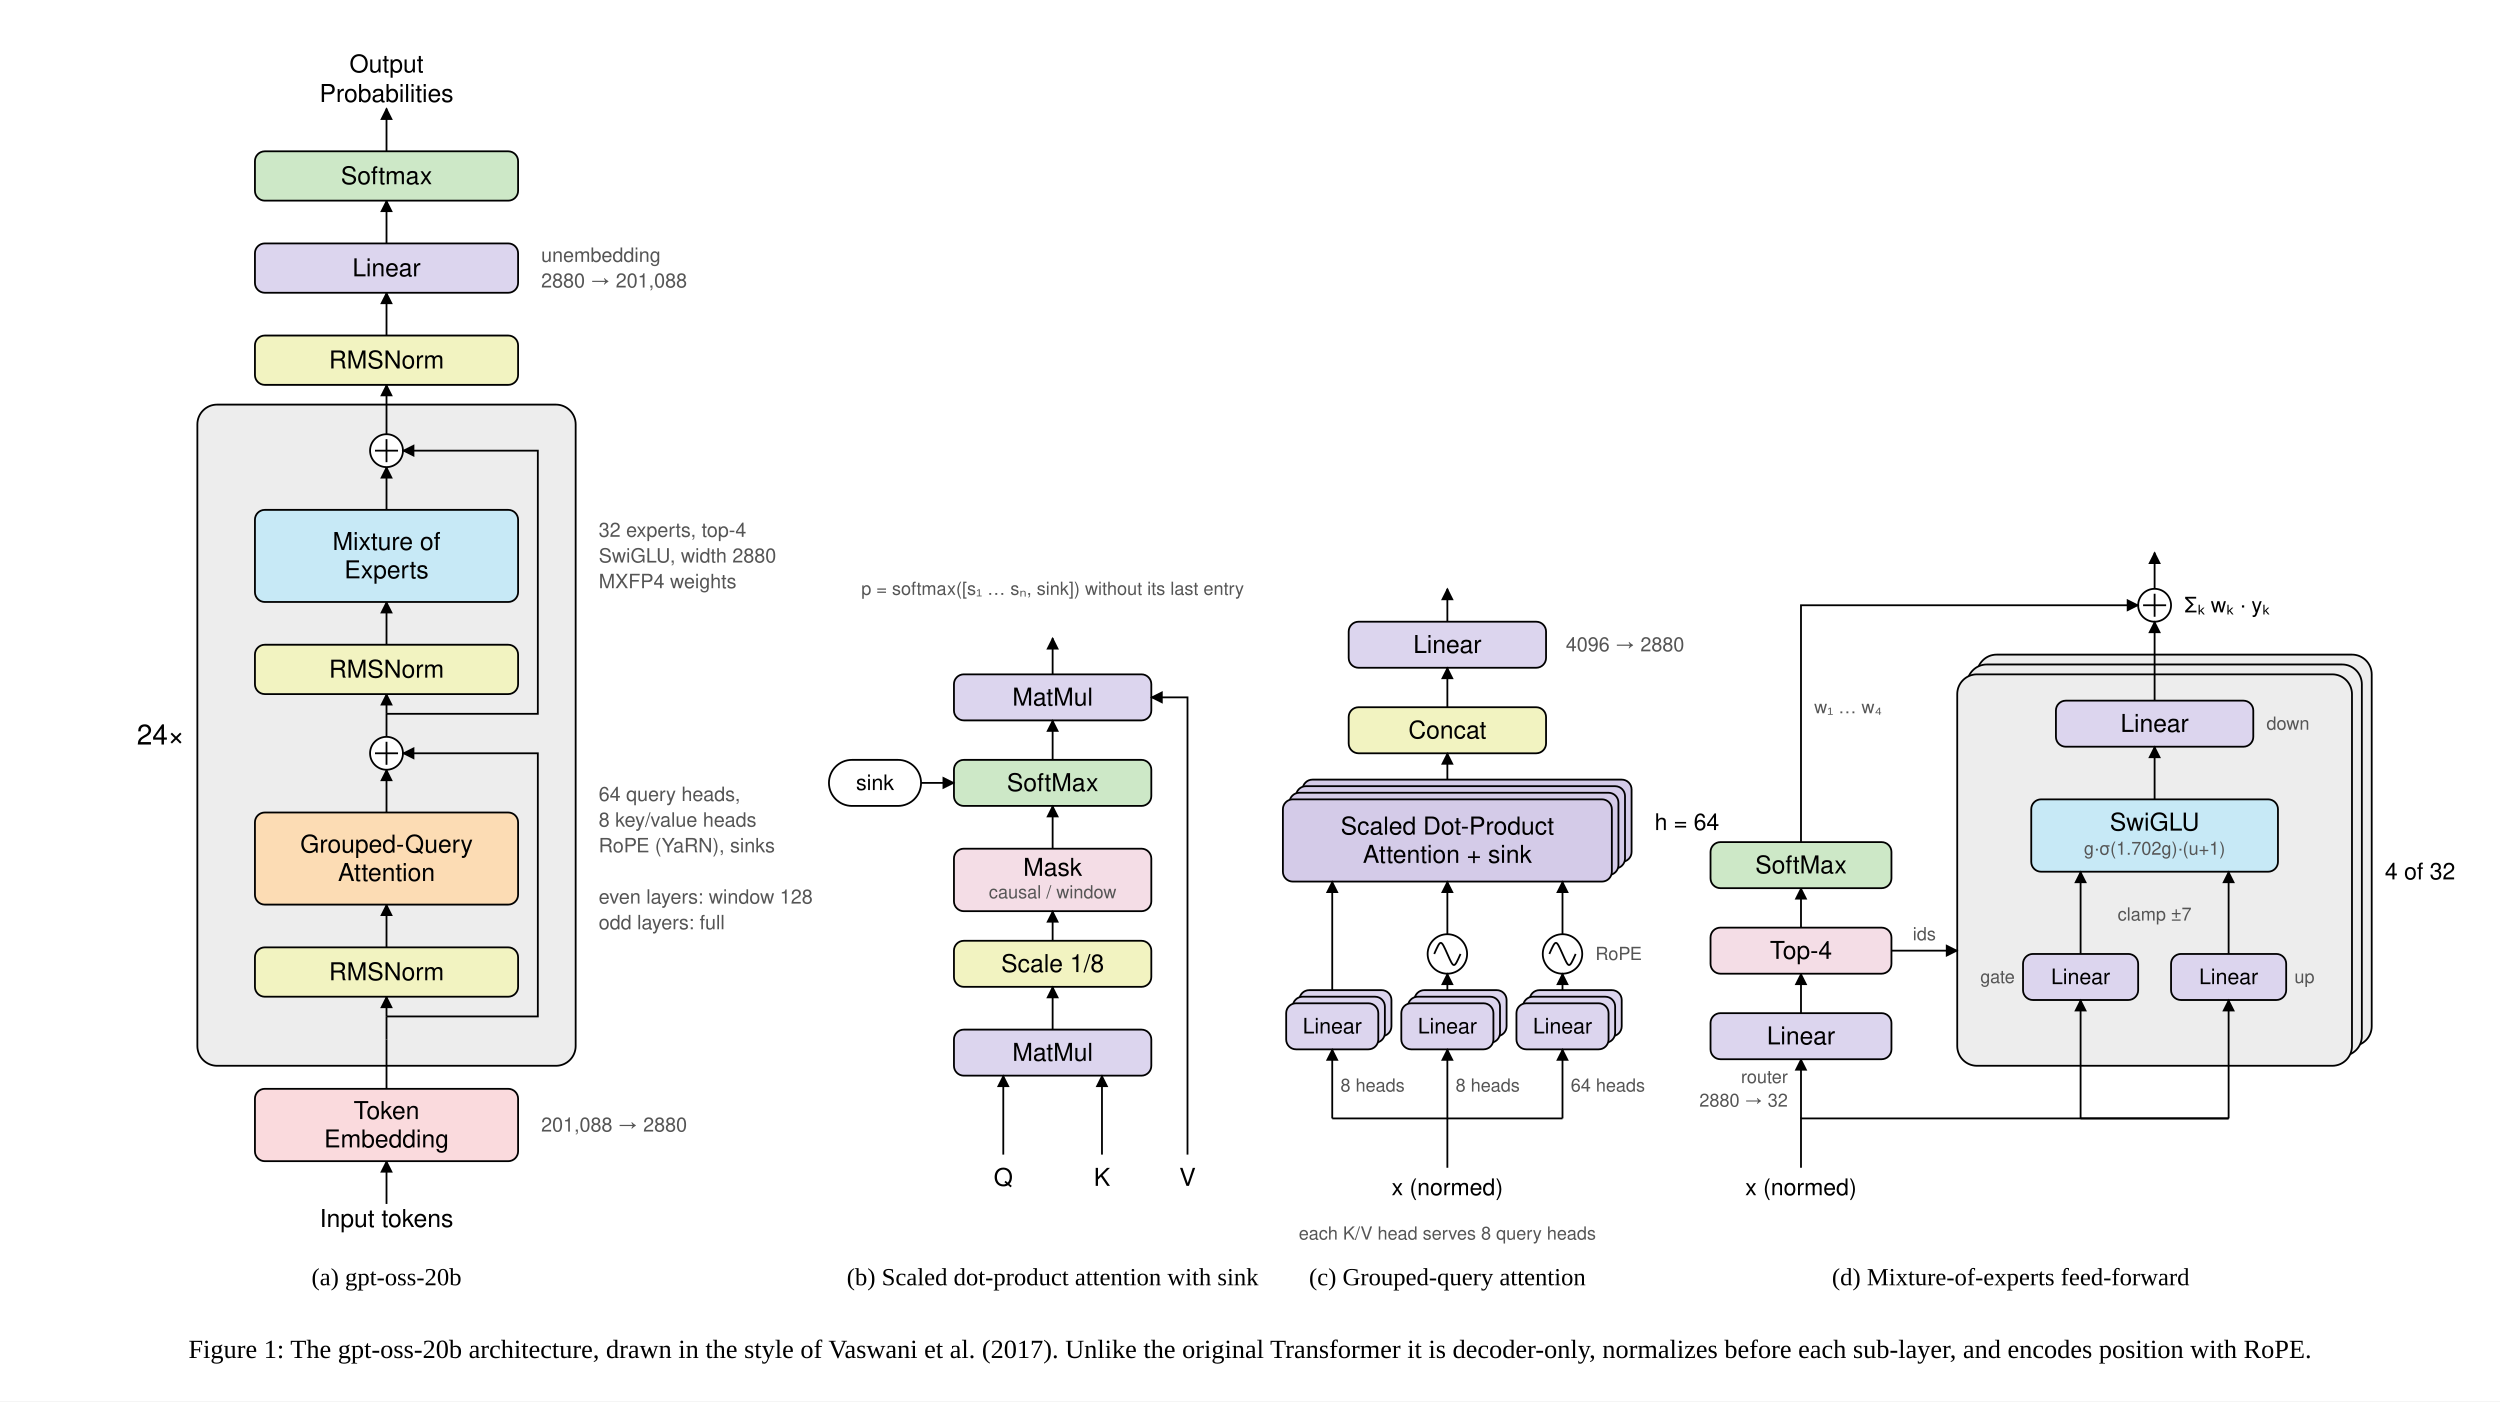
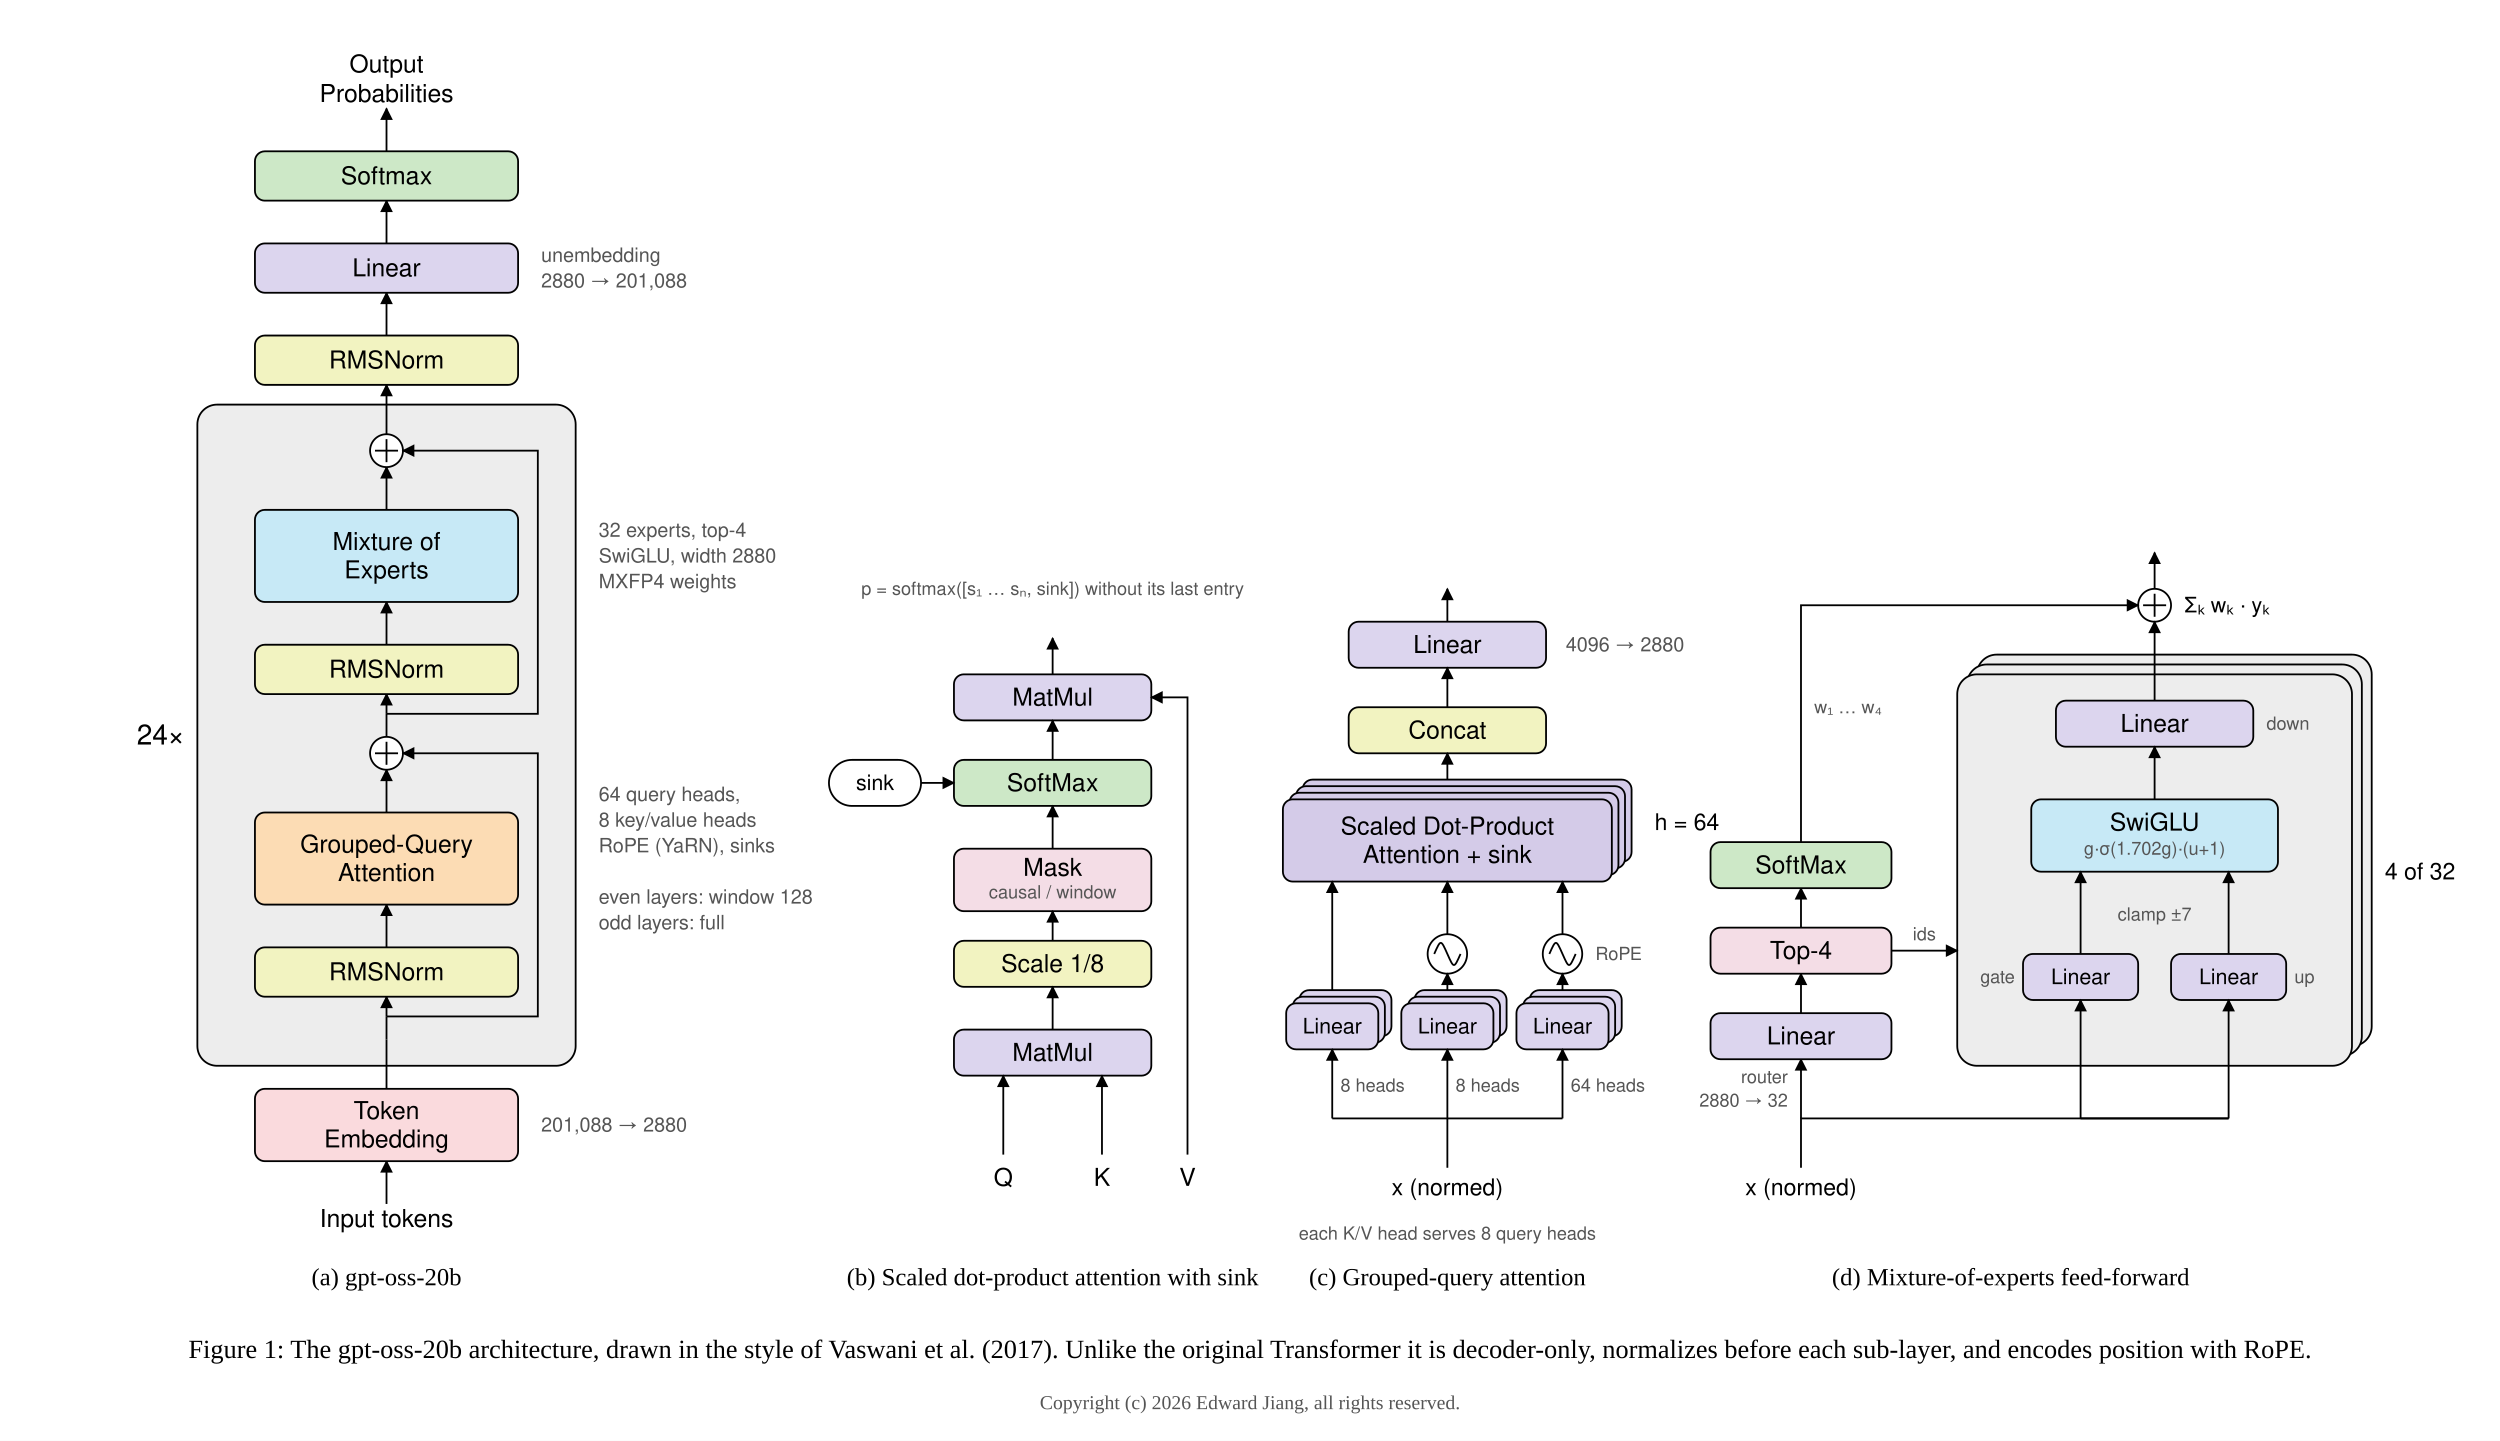
- <svg xmlns="http://www.w3.org/2000/svg" width="1520" height="852" viewBox="0 190 1520 852" font-family="Helvetica, Arial, sans-serif">
+ <svg xmlns="http://www.w3.org/2000/svg" width="1520" height="876" viewBox="0 190 1520 876" font-family="Helvetica, Arial, sans-serif">
  <defs>
    <marker id="ah" viewBox="0 0 10 10" refX="9" refY="5" markerWidth="7" markerHeight="7" orient="auto-start-reverse">
      <path d="M0,0 L10,5 L0,10 z" fill="#000" />
    </marker>
  </defs>
  <style>a.k { cursor: pointer; } a.k:hover rect, a.k:hover circle, a.k:focus rect, a.k:focus circle { stroke: #c0392b; stroke-width: 2.4; } a.k:hover text, a.k:focus text { fill: #c0392b; }</style>
-   <rect y="190" width="1520" height="852" fill="#fff" />
+   <rect y="190" width="1520" height="876" fill="#fff" />
  <rect x="120" y="436" width="230" height="402" rx="12" fill="#ededed" stroke="#000" stroke-width="1.1" />
  <text x="235" y="931" font-size="15" text-anchor="middle" fill="#000" dominant-baseline="middle">Input tokens</text>
  <path d="M235,922 L235,896" fill="none" stroke="#000" stroke-width="1.1" marker-end="url(#ah)" />
  <rect x="155" y="852" width="160" height="44" rx="6" fill="#fadadd" stroke="#000" stroke-width="1.1" />
  <text x="235" y="865.375" font-size="15" text-anchor="middle" fill="#000" dominant-baseline="middle">Token</text>
  <text x="235" y="882.625" font-size="15" text-anchor="middle" fill="#000" dominant-baseline="middle">Embedding</text>
  <text x="329" y="874" font-size="12" text-anchor="start" fill="#555" dominant-baseline="middle">201,088 → 2880</text>
  <path d="M235,852 L235,822" fill="none" stroke="#000" stroke-width="1.1" />
  <path d="M235,822 L235,808" fill="none" stroke="#000" stroke-width="1.1" />
  <path d="M235,808 L235,796" fill="none" stroke="#000" stroke-width="1.1" marker-end="url(#ah)" />
  <a class="k" href="../rmsnorm.html" target="_top">
    <rect x="155" y="766" width="160" height="30" rx="6" fill="#f2f3c1" stroke="#000" stroke-width="1.1" />
    <text x="235" y="781" font-size="15" text-anchor="middle" fill="#000" dominant-baseline="middle">RMSNorm</text>
  </a>
  <path d="M235,766 L235,740" fill="none" stroke="#000" stroke-width="1.1" marker-end="url(#ah)" />
  <a class="k" href="../attention_oss.html" target="_top">
    <rect x="155" y="684" width="160" height="56" rx="6" fill="#fcdcb4" stroke="#000" stroke-width="1.1" />
    <text x="235" y="703.375" font-size="15" text-anchor="middle" fill="#000" dominant-baseline="middle">Grouped-Query</text>
    <text x="235" y="720.625" font-size="15" text-anchor="middle" fill="#000" dominant-baseline="middle">Attention</text>
  </a>
  <text x="364" y="673" font-size="12" text-anchor="start" fill="#555" dominant-baseline="middle">64 query heads,</text>
  <text x="364" y="688.6" font-size="12" text-anchor="start" fill="#555" dominant-baseline="middle">8 key/value heads</text>
  <text x="364" y="704.2" font-size="12" text-anchor="start" fill="#555" dominant-baseline="middle">RoPE (YaRN), sinks</text>
  <text x="364" y="719.8" font-size="12" text-anchor="start" fill="#555" dominant-baseline="middle" />
  <text x="364" y="735.4" font-size="12" text-anchor="start" fill="#555" dominant-baseline="middle">even layers: window 128</text>
  <text x="364" y="751" font-size="12" text-anchor="start" fill="#555" dominant-baseline="middle">odd layers: full</text>
  <path d="M235,684 L235,658" fill="none" stroke="#000" stroke-width="1.1" marker-end="url(#ah)" />
  <a class="k" href="../mv_q8.html" target="_top">
    <circle cx="235" cy="648" r="10" fill="#fff" stroke="#000" stroke-width="1.1" />
    <path d="M228,648 L242,648 M235,641 L235,655" stroke="#000" stroke-width="1.1" />
  </a>
  <path d="M235,808 L327,808 L327,648 L245,648" fill="none" stroke="#000" stroke-width="1.1" marker-end="url(#ah)" />
  <path d="M235,638 L235,624" fill="none" stroke="#000" stroke-width="1.1" />
  <path d="M235,624 L235,612" fill="none" stroke="#000" stroke-width="1.1" marker-end="url(#ah)" />
  <a class="k" href="../rmsnorm.html" target="_top">
    <rect x="155" y="582" width="160" height="30" rx="6" fill="#f2f3c1" stroke="#000" stroke-width="1.1" />
    <text x="235" y="597" font-size="15" text-anchor="middle" fill="#000" dominant-baseline="middle">RMSNorm</text>
  </a>
  <path d="M235,582 L235,556" fill="none" stroke="#000" stroke-width="1.1" marker-end="url(#ah)" />
  <a class="k" href="../mv_mxfp4.html" target="_top">
    <rect x="155" y="500" width="160" height="56" rx="6" fill="#c7e9f6" stroke="#000" stroke-width="1.1" />
    <text x="235" y="519.375" font-size="15" text-anchor="middle" fill="#000" dominant-baseline="middle">Mixture of</text>
    <text x="235" y="536.625" font-size="15" text-anchor="middle" fill="#000" dominant-baseline="middle">Experts</text>
  </a>
  <text x="364" y="512.4" font-size="12" text-anchor="start" fill="#555" dominant-baseline="middle">32 experts, top-4</text>
  <text x="364" y="528" font-size="12" text-anchor="start" fill="#555" dominant-baseline="middle">SwiGLU, width 2880</text>
  <text x="364" y="543.6" font-size="12" text-anchor="start" fill="#555" dominant-baseline="middle">MXFP4 weights</text>
  <path d="M235,500 L235,474" fill="none" stroke="#000" stroke-width="1.1" marker-end="url(#ah)" />
  <a class="k" href="../moe_combine.html" target="_top">
    <circle cx="235" cy="464" r="10" fill="#fff" stroke="#000" stroke-width="1.1" />
    <path d="M228,464 L242,464 M235,457 L235,471" stroke="#000" stroke-width="1.1" />
  </a>
  <path d="M235,624 L327,624 L327,464 L245,464" fill="none" stroke="#000" stroke-width="1.1" marker-end="url(#ah)" />
  <text x="112" y="637" font-size="17" text-anchor="end" fill="#000" dominant-baseline="middle">24×</text>
  <path d="M235,454 L235,436" fill="none" stroke="#000" stroke-width="1.1" />
  <path d="M235,436 L235,424" fill="none" stroke="#000" stroke-width="1.1" marker-end="url(#ah)" />
  <a class="k" href="../rmsnorm.html" target="_top">
    <rect x="155" y="394" width="160" height="30" rx="6" fill="#f2f3c1" stroke="#000" stroke-width="1.1" />
    <text x="235" y="409" font-size="15" text-anchor="middle" fill="#000" dominant-baseline="middle">RMSNorm</text>
  </a>
  <path d="M235,394 L235,368" fill="none" stroke="#000" stroke-width="1.1" marker-end="url(#ah)" />
  <a class="k" href="../mv_q8.html" target="_top">
    <rect x="155" y="338" width="160" height="30" rx="6" fill="#dcd5ee" stroke="#000" stroke-width="1.1" />
    <text x="235" y="353" font-size="15" text-anchor="middle" fill="#000" dominant-baseline="middle">Linear</text>
  </a>
  <text x="329" y="345.2" font-size="12" text-anchor="start" fill="#555" dominant-baseline="middle">unembedding</text>
  <text x="329" y="360.8" font-size="12" text-anchor="start" fill="#555" dominant-baseline="middle">2880 → 201,088</text>
  <path d="M235,338 L235,312" fill="none" stroke="#000" stroke-width="1.1" marker-end="url(#ah)" />
  <a class="k" href="../compact_logits.html" target="_top">
    <rect x="155" y="282" width="160" height="30" rx="6" fill="#cde8c7" stroke="#000" stroke-width="1.1" />
    <text x="235" y="297" font-size="15" text-anchor="middle" fill="#000" dominant-baseline="middle">Softmax</text>
  </a>
  <text x="235" y="229" font-size="15" text-anchor="middle" fill="#000" dominant-baseline="middle">Output</text>
  <text x="235" y="247" font-size="15" text-anchor="middle" fill="#000" dominant-baseline="middle">Probabilities</text>
  <path d="M235,282 L235,256" fill="none" stroke="#000" stroke-width="1.1" marker-end="url(#ah)" />
  <text x="235" y="968" font-size="15" text-anchor="middle" fill="#000" dominant-baseline="middle" font-family="Times New Roman, Times, serif">(a) gpt-oss-20b</text>
  <a class="k" href="../attention_oss.html" target="_top">
    <path d="M640,600 L640,578" fill="none" stroke="#000" stroke-width="1.1" marker-end="url(#ah)" />
    <rect x="580" y="600" width="120" height="28" rx="6" fill="#dcd5ee" stroke="#000" stroke-width="1.1" />
    <text x="640" y="614" font-size="15" text-anchor="middle" fill="#000" dominant-baseline="middle">MatMul</text>
    <path d="M640,652 L640,628" fill="none" stroke="#000" stroke-width="1.1" marker-end="url(#ah)" />
    <rect x="580" y="652" width="120" height="28" rx="6" fill="#cde8c7" stroke="#000" stroke-width="1.1" />
    <text x="640" y="666" font-size="15" text-anchor="middle" fill="#000" dominant-baseline="middle">SoftMax</text>
    <rect x="504" y="652" width="56" height="28" rx="14" fill="#fff" stroke="#000" stroke-width="1.1" />
    <text x="532" y="666" font-size="13" text-anchor="middle" fill="#000" dominant-baseline="middle">sink</text>
    <path d="M560,666 L580,666" fill="none" stroke="#000" stroke-width="1.1" marker-end="url(#ah)" />
    <text x="640" y="548" font-size="11" text-anchor="middle" fill="#555" dominant-baseline="middle">p = softmax([s₁ … sₙ, sink]) without its last entry</text>
    <path d="M640,706 L640,680" fill="none" stroke="#000" stroke-width="1.1" marker-end="url(#ah)" />
    <rect x="580" y="706" width="120" height="38" rx="6" fill="#f4dde6" stroke="#000" stroke-width="1.1" />
    <text x="640" y="717.5" font-size="15" text-anchor="middle" fill="#000" dominant-baseline="middle">Mask</text>
    <text x="640" y="732.5" font-size="11" text-anchor="middle" fill="#555" dominant-baseline="middle">causal / window</text>
    <path d="M640,762 L640,744" fill="none" stroke="#000" stroke-width="1.1" marker-end="url(#ah)" />
    <rect x="580" y="762" width="120" height="28" rx="6" fill="#f2f3c1" stroke="#000" stroke-width="1.1" />
    <text x="640" y="776" font-size="15" text-anchor="middle" fill="#000" dominant-baseline="middle">Scale  1/8</text>
    <path d="M640,816 L640,790" fill="none" stroke="#000" stroke-width="1.1" marker-end="url(#ah)" />
    <rect x="580" y="816" width="120" height="28" rx="6" fill="#dcd5ee" stroke="#000" stroke-width="1.1" />
    <text x="640" y="830" font-size="15" text-anchor="middle" fill="#000" dominant-baseline="middle">MatMul</text>
    <path d="M610,892 L610,844" fill="none" stroke="#000" stroke-width="1.1" marker-end="url(#ah)" />
    <text x="610" y="906" font-size="15" text-anchor="middle" fill="#000" dominant-baseline="middle">Q</text>
    <path d="M670,892 L670,844" fill="none" stroke="#000" stroke-width="1.1" marker-end="url(#ah)" />
    <text x="670" y="906" font-size="15" text-anchor="middle" fill="#000" dominant-baseline="middle">K</text>
    <path d="M722,892 L722,614 L700,614" fill="none" stroke="#000" stroke-width="1.1" marker-end="url(#ah)" />
    <text x="722" y="906" font-size="15" text-anchor="middle" fill="#000" dominant-baseline="middle">V</text>
  </a>
  <text x="640" y="968" font-size="15" text-anchor="middle" fill="#000" dominant-baseline="middle" font-family="Times New Roman, Times, serif">(b) Scaled dot-product attention with sink</text>
  <path d="M880,568 L880,548" fill="none" stroke="#000" stroke-width="1.1" marker-end="url(#ah)" />
  <a class="k" href="../mv_q8.html" target="_top">
    <rect x="820" y="568" width="120" height="28" rx="6" fill="#dcd5ee" stroke="#000" stroke-width="1.1" />
    <text x="880" y="582" font-size="15" text-anchor="middle" fill="#000" dominant-baseline="middle">Linear</text>
  </a>
  <text x="952" y="582" font-size="12" text-anchor="start" fill="#555" dominant-baseline="middle">4096 → 2880</text>
  <path d="M880,620 L880,596" fill="none" stroke="#000" stroke-width="1.1" marker-end="url(#ah)" />
  <a class="k" href="../attention_oss.html" target="_top">
    <rect x="820" y="620" width="120" height="28" rx="6" fill="#f2f3c1" stroke="#000" stroke-width="1.1" />
    <text x="880" y="634" font-size="15" text-anchor="middle" fill="#000" dominant-baseline="middle">Concat</text>
  </a>
  <path d="M880,676 L880,648" fill="none" stroke="#000" stroke-width="1.1" marker-end="url(#ah)" />
  <a class="k" href="../attention_oss.html" target="_top">
    <rect x="792" y="664" width="200" height="50" rx="6" fill="#d4cbe8" stroke="#000" stroke-width="1.1" />
    <rect x="788" y="668" width="200" height="50" rx="6" fill="#d4cbe8" stroke="#000" stroke-width="1.1" />
    <rect x="784" y="672" width="200" height="50" rx="6" fill="#d4cbe8" stroke="#000" stroke-width="1.1" />
    <rect x="780" y="676" width="200" height="50" rx="6" fill="#d4cbe8" stroke="#000" stroke-width="1.1" />
    <text x="880" y="692.375" font-size="15" text-anchor="middle" fill="#000" dominant-baseline="middle">Scaled Dot-Product</text>
    <text x="880" y="709.625" font-size="15" text-anchor="middle" fill="#000" dominant-baseline="middle">Attention + sink</text>
  </a>
  <text x="1006" y="690" font-size="14" text-anchor="start" fill="#000" dominant-baseline="middle">h = 64</text>
  <path d="M810,800 L810,726" fill="none" stroke="#000" stroke-width="1.1" marker-end="url(#ah)" />
  <a class="k" href="../qkv.html" target="_top">
    <rect x="790" y="792" width="56" height="28" rx="6" fill="#dcd5ee" stroke="#000" stroke-width="1.1" />
    <rect x="786" y="796" width="56" height="28" rx="6" fill="#dcd5ee" stroke="#000" stroke-width="1.1" />
    <rect x="782" y="800" width="56" height="28" rx="6" fill="#dcd5ee" stroke="#000" stroke-width="1.1" />
    <text x="810" y="814" font-size="13" text-anchor="middle" fill="#000" dominant-baseline="middle">Linear</text>
  </a>
  <text x="815" y="850" font-size="11" text-anchor="start" fill="#555" dominant-baseline="middle">8 heads</text>
  <path d="M810,870 L810,828" fill="none" stroke="#000" stroke-width="1.1" marker-end="url(#ah)" />
  <a class="k" href="../rope_kv.html" target="_top">
    <circle cx="880" cy="770" r="12" fill="#fff" stroke="#000" stroke-width="1.1" />
    <path d="M872,770 C876,761 876,761 880,770 S884,779 888,770" fill="none" stroke="#000" stroke-width="1.1" />
  </a>
  <path d="M880,800 L880,782" fill="none" stroke="#000" stroke-width="1.1" marker-end="url(#ah)" />
  <path d="M880,758 L880,726" fill="none" stroke="#000" stroke-width="1.1" marker-end="url(#ah)" />
  <a class="k" href="../qkv.html" target="_top">
    <rect x="860" y="792" width="56" height="28" rx="6" fill="#dcd5ee" stroke="#000" stroke-width="1.1" />
    <rect x="856" y="796" width="56" height="28" rx="6" fill="#dcd5ee" stroke="#000" stroke-width="1.1" />
    <rect x="852" y="800" width="56" height="28" rx="6" fill="#dcd5ee" stroke="#000" stroke-width="1.1" />
    <text x="880" y="814" font-size="13" text-anchor="middle" fill="#000" dominant-baseline="middle">Linear</text>
  </a>
  <text x="885" y="850" font-size="11" text-anchor="start" fill="#555" dominant-baseline="middle">8 heads</text>
  <path d="M880,870 L880,828" fill="none" stroke="#000" stroke-width="1.1" marker-end="url(#ah)" />
  <a class="k" href="../rope_kv.html" target="_top">
    <circle cx="950" cy="770" r="12" fill="#fff" stroke="#000" stroke-width="1.1" />
    <path d="M942,770 C946,761 946,761 950,770 S954,779 958,770" fill="none" stroke="#000" stroke-width="1.1" />
  </a>
  <path d="M950,800 L950,782" fill="none" stroke="#000" stroke-width="1.1" marker-end="url(#ah)" />
  <path d="M950,758 L950,726" fill="none" stroke="#000" stroke-width="1.1" marker-end="url(#ah)" />
  <a class="k" href="../qkv.html" target="_top">
    <rect x="930" y="792" width="56" height="28" rx="6" fill="#dcd5ee" stroke="#000" stroke-width="1.1" />
    <rect x="926" y="796" width="56" height="28" rx="6" fill="#dcd5ee" stroke="#000" stroke-width="1.1" />
    <rect x="922" y="800" width="56" height="28" rx="6" fill="#dcd5ee" stroke="#000" stroke-width="1.1" />
    <text x="950" y="814" font-size="13" text-anchor="middle" fill="#000" dominant-baseline="middle">Linear</text>
  </a>
  <text x="955" y="850" font-size="11" text-anchor="start" fill="#555" dominant-baseline="middle">64 heads</text>
  <path d="M950,870 L950,828" fill="none" stroke="#000" stroke-width="1.1" marker-end="url(#ah)" />
  <text x="970" y="770" font-size="11" text-anchor="start" fill="#555" dominant-baseline="middle">RoPE</text>
  <path d="M810,870 L950,870" fill="none" stroke="#000" stroke-width="1.1" />
  <path d="M880,900 L880,870" fill="none" stroke="#000" stroke-width="1.1" />
  <text x="880" y="912" font-size="14" text-anchor="middle" fill="#000" dominant-baseline="middle">x (normed)</text>
  <text x="880" y="940" font-size="11" text-anchor="middle" fill="#555" dominant-baseline="middle">each K/V head serves 8 query heads</text>
  <text x="880" y="968" font-size="15" text-anchor="middle" fill="#000" dominant-baseline="middle" font-family="Times New Roman, Times, serif">(c) Grouped-query attention</text>
  <path d="M1310,548 L1310,526" fill="none" stroke="#000" stroke-width="1.1" marker-end="url(#ah)" />
  <a class="k" href="../moe_combine.html" target="_top">
    <circle cx="1310" cy="558" r="10" fill="#fff" stroke="#000" stroke-width="1.1" />
    <path d="M1303,558 L1317,558 M1310,551 L1310,565" stroke="#000" stroke-width="1.1" />
  </a>
  <text x="1328" y="558" font-size="13" text-anchor="start" fill="#000" dominant-baseline="middle">Σₖ wₖ · yₖ</text>
  <rect x="1202" y="588" width="240" height="238" rx="12" fill="#ededed" stroke="#000" stroke-width="1.1" />
  <rect x="1196" y="594" width="240" height="238" rx="12" fill="#ededed" stroke="#000" stroke-width="1.1" />
  <rect x="1190" y="600" width="240" height="238" rx="12" fill="#ededed" stroke="#000" stroke-width="1.1" />
  <a class="k" href="../moe_sort.html" target="_top">
    <text x="1450" y="720" font-size="14" text-anchor="start" fill="#000" dominant-baseline="middle">4 of 32</text>
  </a>
  <path d="M1310,616 L1310,568" fill="none" stroke="#000" stroke-width="1.1" marker-end="url(#ah)" />
  <a class="k" href="../mv_mxfp4.html" target="_top">
    <rect x="1250" y="616" width="120" height="28" rx="6" fill="#dcd5ee" stroke="#000" stroke-width="1.1" />
    <text x="1310" y="630" font-size="15" text-anchor="middle" fill="#000" dominant-baseline="middle">Linear</text>
  </a>
  <text x="1378" y="630" font-size="11" text-anchor="start" fill="#555" dominant-baseline="middle">down</text>
  <path d="M1310,676 L1310,644" fill="none" stroke="#000" stroke-width="1.1" marker-end="url(#ah)" />
  <a class="k" href="../swiglu_oai.html" target="_top">
    <rect x="1235" y="676" width="150" height="44" rx="6" fill="#c7e9f6" stroke="#000" stroke-width="1.1" />
    <text x="1310" y="690" font-size="15" text-anchor="middle" fill="#000" dominant-baseline="middle">SwiGLU</text>
    <text x="1310" y="706" font-size="11" text-anchor="middle" fill="#555" dominant-baseline="middle">g·σ(1.702g)·(u+1)</text>
  </a>
  <path d="M1265,770 L1265,720" fill="none" stroke="#000" stroke-width="1.1" marker-end="url(#ah)" />
  <a class="k" href="../gate_up.html" target="_top">
    <rect x="1230" y="770" width="70" height="28" rx="6" fill="#dcd5ee" stroke="#000" stroke-width="1.1" />
    <text x="1265" y="784" font-size="13" text-anchor="middle" fill="#000" dominant-baseline="middle">Linear</text>
  </a>
  <text x="1225" y="784" font-size="11" text-anchor="end" fill="#555" dominant-baseline="middle">gate</text>
  <path d="M1355,770 L1355,720" fill="none" stroke="#000" stroke-width="1.1" marker-end="url(#ah)" />
  <a class="k" href="../gate_up.html" target="_top">
    <rect x="1320" y="770" width="70" height="28" rx="6" fill="#dcd5ee" stroke="#000" stroke-width="1.1" />
    <text x="1355" y="784" font-size="13" text-anchor="middle" fill="#000" dominant-baseline="middle">Linear</text>
  </a>
  <text x="1395" y="784" font-size="11" text-anchor="start" fill="#555" dominant-baseline="middle">up</text>
  <text x="1310" y="746" font-size="11" text-anchor="middle" fill="#555" dominant-baseline="middle">clamp ±7</text>
  <path d="M1265,870 L1265,798" fill="none" stroke="#000" stroke-width="1.1" marker-end="url(#ah)" />
  <path d="M1355,870 L1355,798" fill="none" stroke="#000" stroke-width="1.1" marker-end="url(#ah)" />
  <path d="M1265,870 L1355,870" fill="none" stroke="#000" stroke-width="1.1" />
  <path d="M1095,870 L1095,834" fill="none" stroke="#000" stroke-width="1.1" marker-end="url(#ah)" />
  <a class="k" href="../mv_f32.html" target="_top">
    <rect x="1040" y="806" width="110" height="28" rx="6" fill="#dcd5ee" stroke="#000" stroke-width="1.1" />
    <text x="1095" y="820" font-size="15" text-anchor="middle" fill="#000" dominant-baseline="middle">Linear</text>
  </a>
  <text x="1087" y="844.85" font-size="11" text-anchor="end" fill="#555" dominant-baseline="middle">router</text>
  <text x="1087" y="859.15" font-size="11" text-anchor="end" fill="#555" dominant-baseline="middle">2880 → 32</text>
  <path d="M1095,806 L1095,782" fill="none" stroke="#000" stroke-width="1.1" marker-end="url(#ah)" />
  <a class="k" href="../router_topk.html" target="_top">
    <rect x="1040" y="754" width="110" height="28" rx="6" fill="#f4dde6" stroke="#000" stroke-width="1.1" />
    <text x="1095" y="768" font-size="15" text-anchor="middle" fill="#000" dominant-baseline="middle">Top-4</text>
  </a>
  <path d="M1095,754 L1095,730" fill="none" stroke="#000" stroke-width="1.1" marker-end="url(#ah)" />
  <a class="k" href="../router_topk.html" target="_top">
    <rect x="1040" y="702" width="110" height="28" rx="6" fill="#cde8c7" stroke="#000" stroke-width="1.1" />
    <text x="1095" y="716" font-size="15" text-anchor="middle" fill="#000" dominant-baseline="middle">SoftMax</text>
  </a>
  <path d="M1150,768 L1190,768" fill="none" stroke="#000" stroke-width="1.1" marker-end="url(#ah)" />
  <text x="1170" y="758" font-size="11" text-anchor="middle" fill="#555" dominant-baseline="middle">ids</text>
  <path d="M1095,702 L1095,558 L1300,558" fill="none" stroke="#000" stroke-width="1.1" marker-end="url(#ah)" />
  <text x="1103" y="620" font-size="11" text-anchor="start" fill="#555" dominant-baseline="middle">w₁ … w₄</text>
  <path d="M1095,900 L1095,870 L1355,870" fill="none" stroke="#000" stroke-width="1.1" />
  <text x="1095" y="912" font-size="14" text-anchor="middle" fill="#000" dominant-baseline="middle">x (normed)</text>
  <text x="1222.5" y="968" font-size="15" text-anchor="middle" fill="#000" dominant-baseline="middle" font-family="Times New Roman, Times, serif">(d) Mixture-of-experts feed-forward</text>
  <text x="760" y="1012" font-size="16" text-anchor="middle" fill="#000" dominant-baseline="middle" font-family="Times New Roman, Times, serif">Figure 1: The gpt-oss-20b architecture, drawn in the style of Vaswani et al. (2017). Unlike the original Transformer it is decoder-only, normalizes before each sub-layer, and encodes position with RoPE.</text>
+   <text x="760" y="1044" font-size="12" text-anchor="middle" fill="#555" dominant-baseline="middle" font-family="Times New Roman, Times, serif">Copyright (c) 2026 Edward Jiang, all rights reserved.</text>
</svg>
